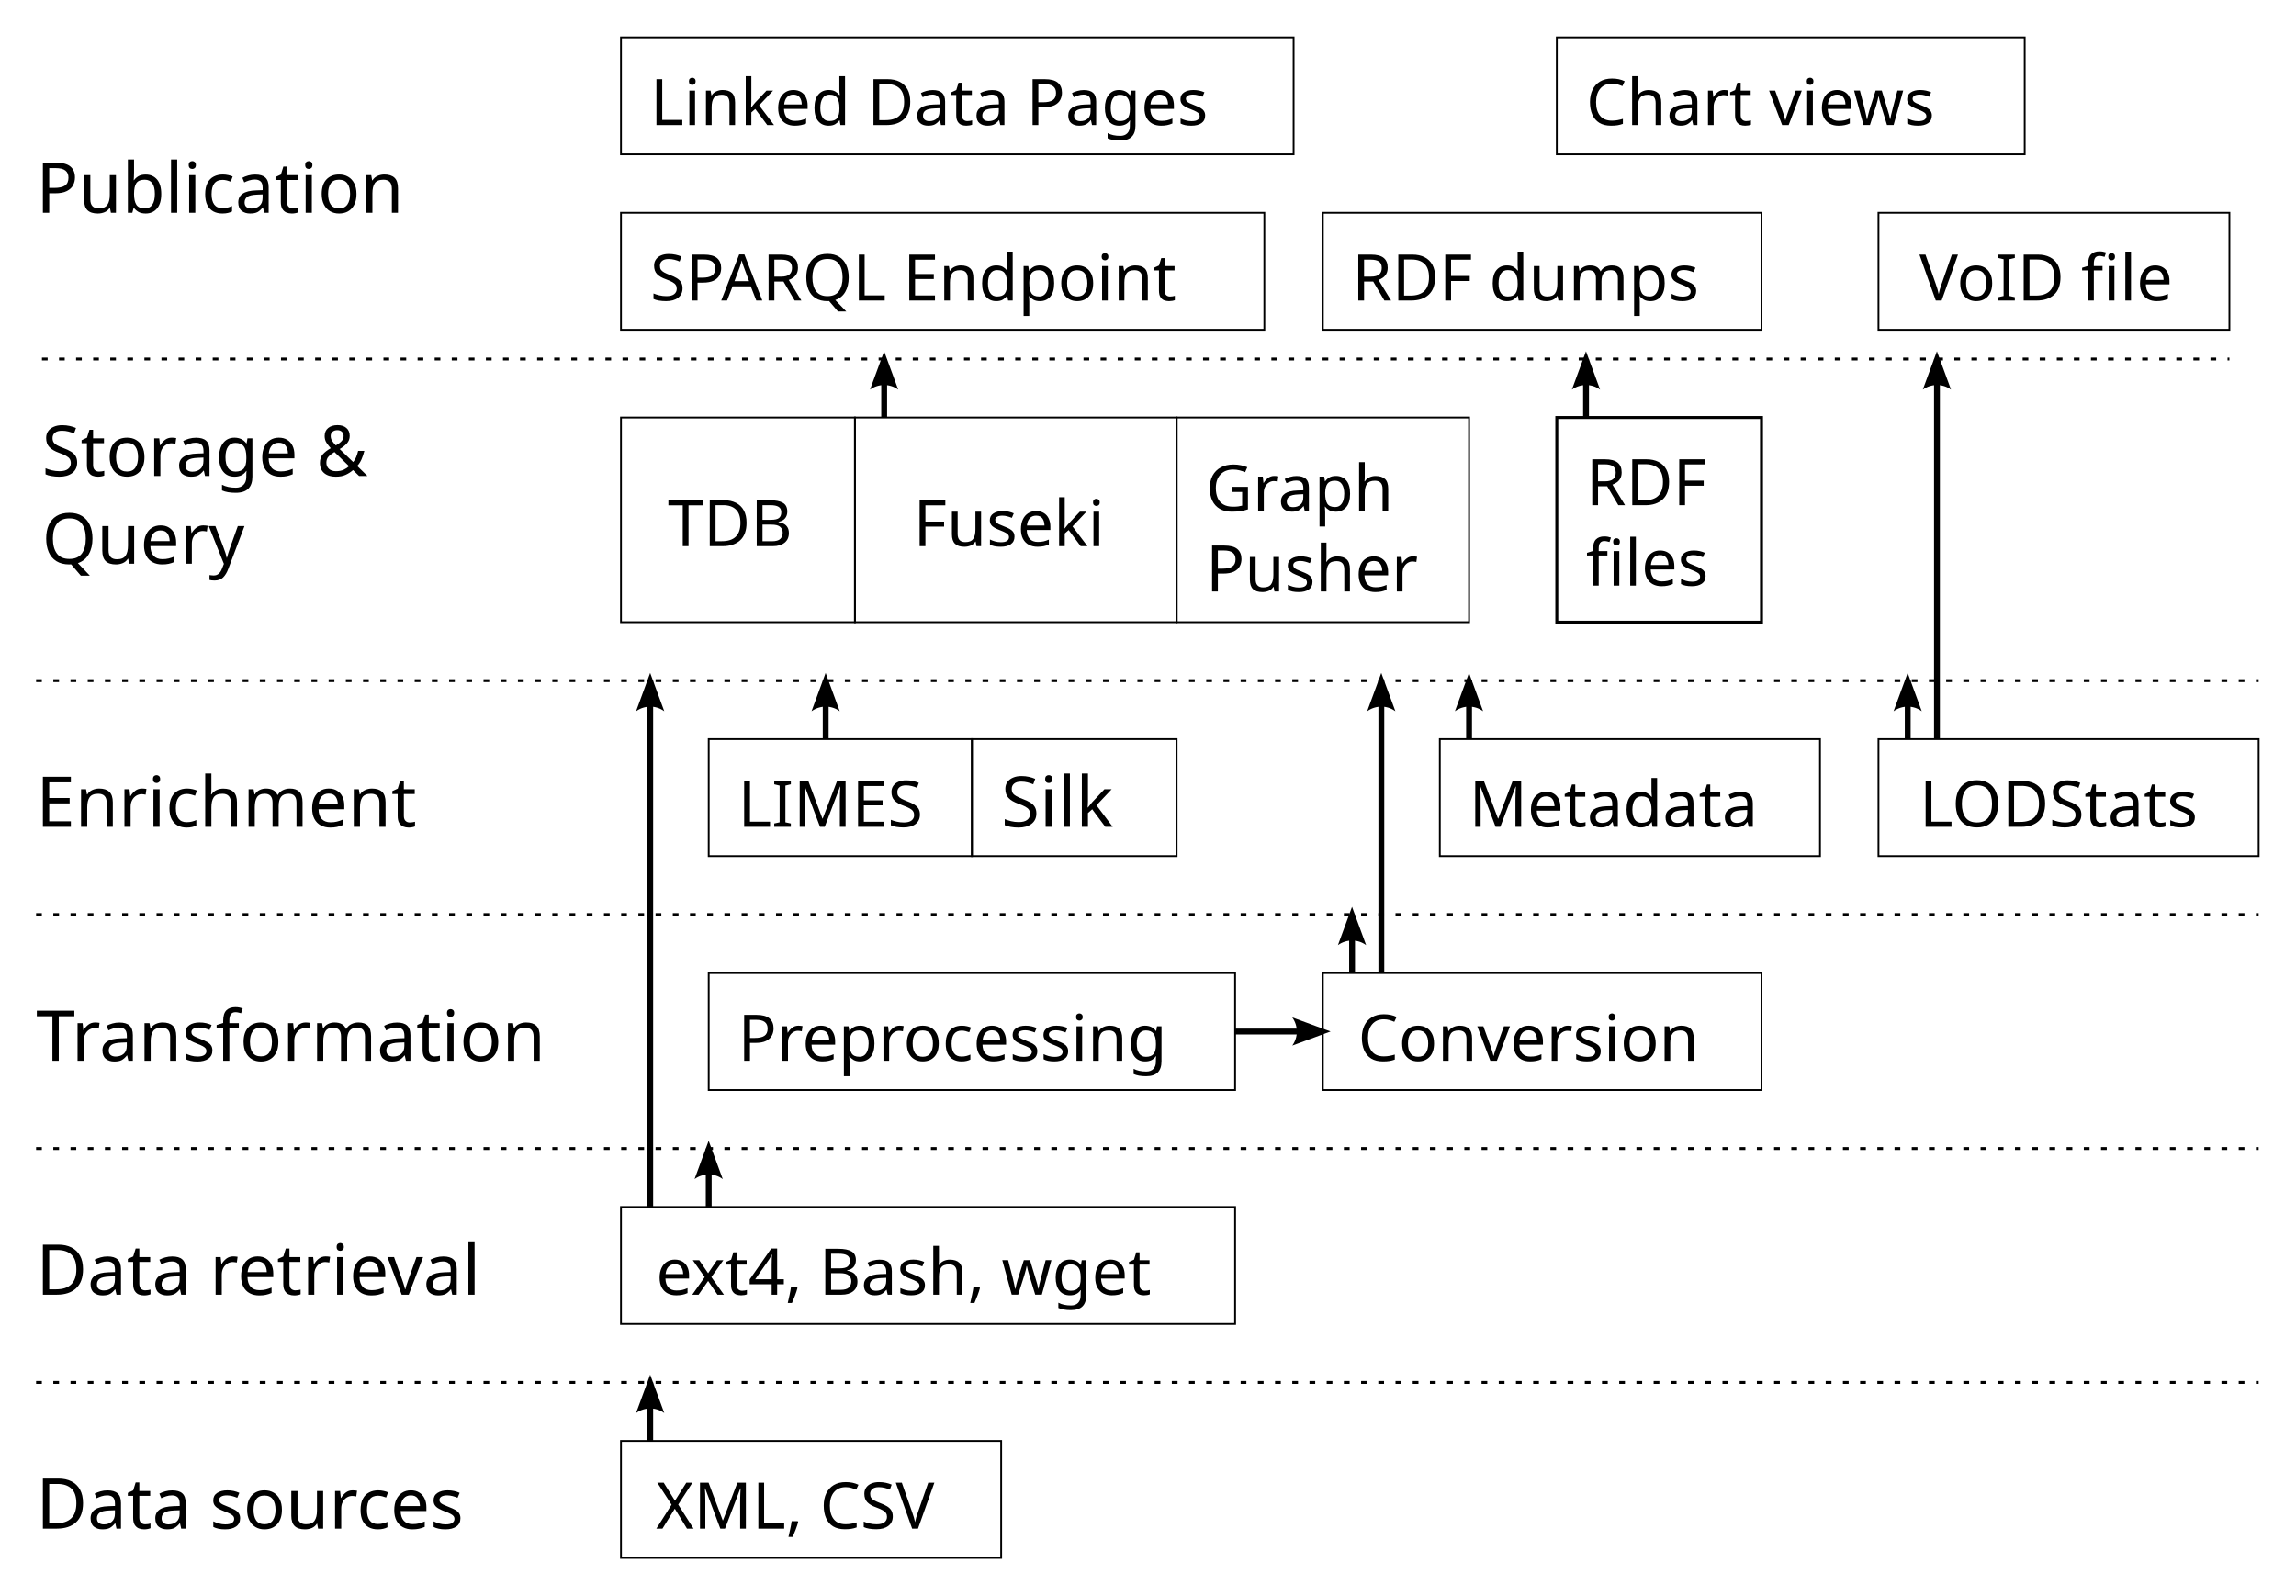
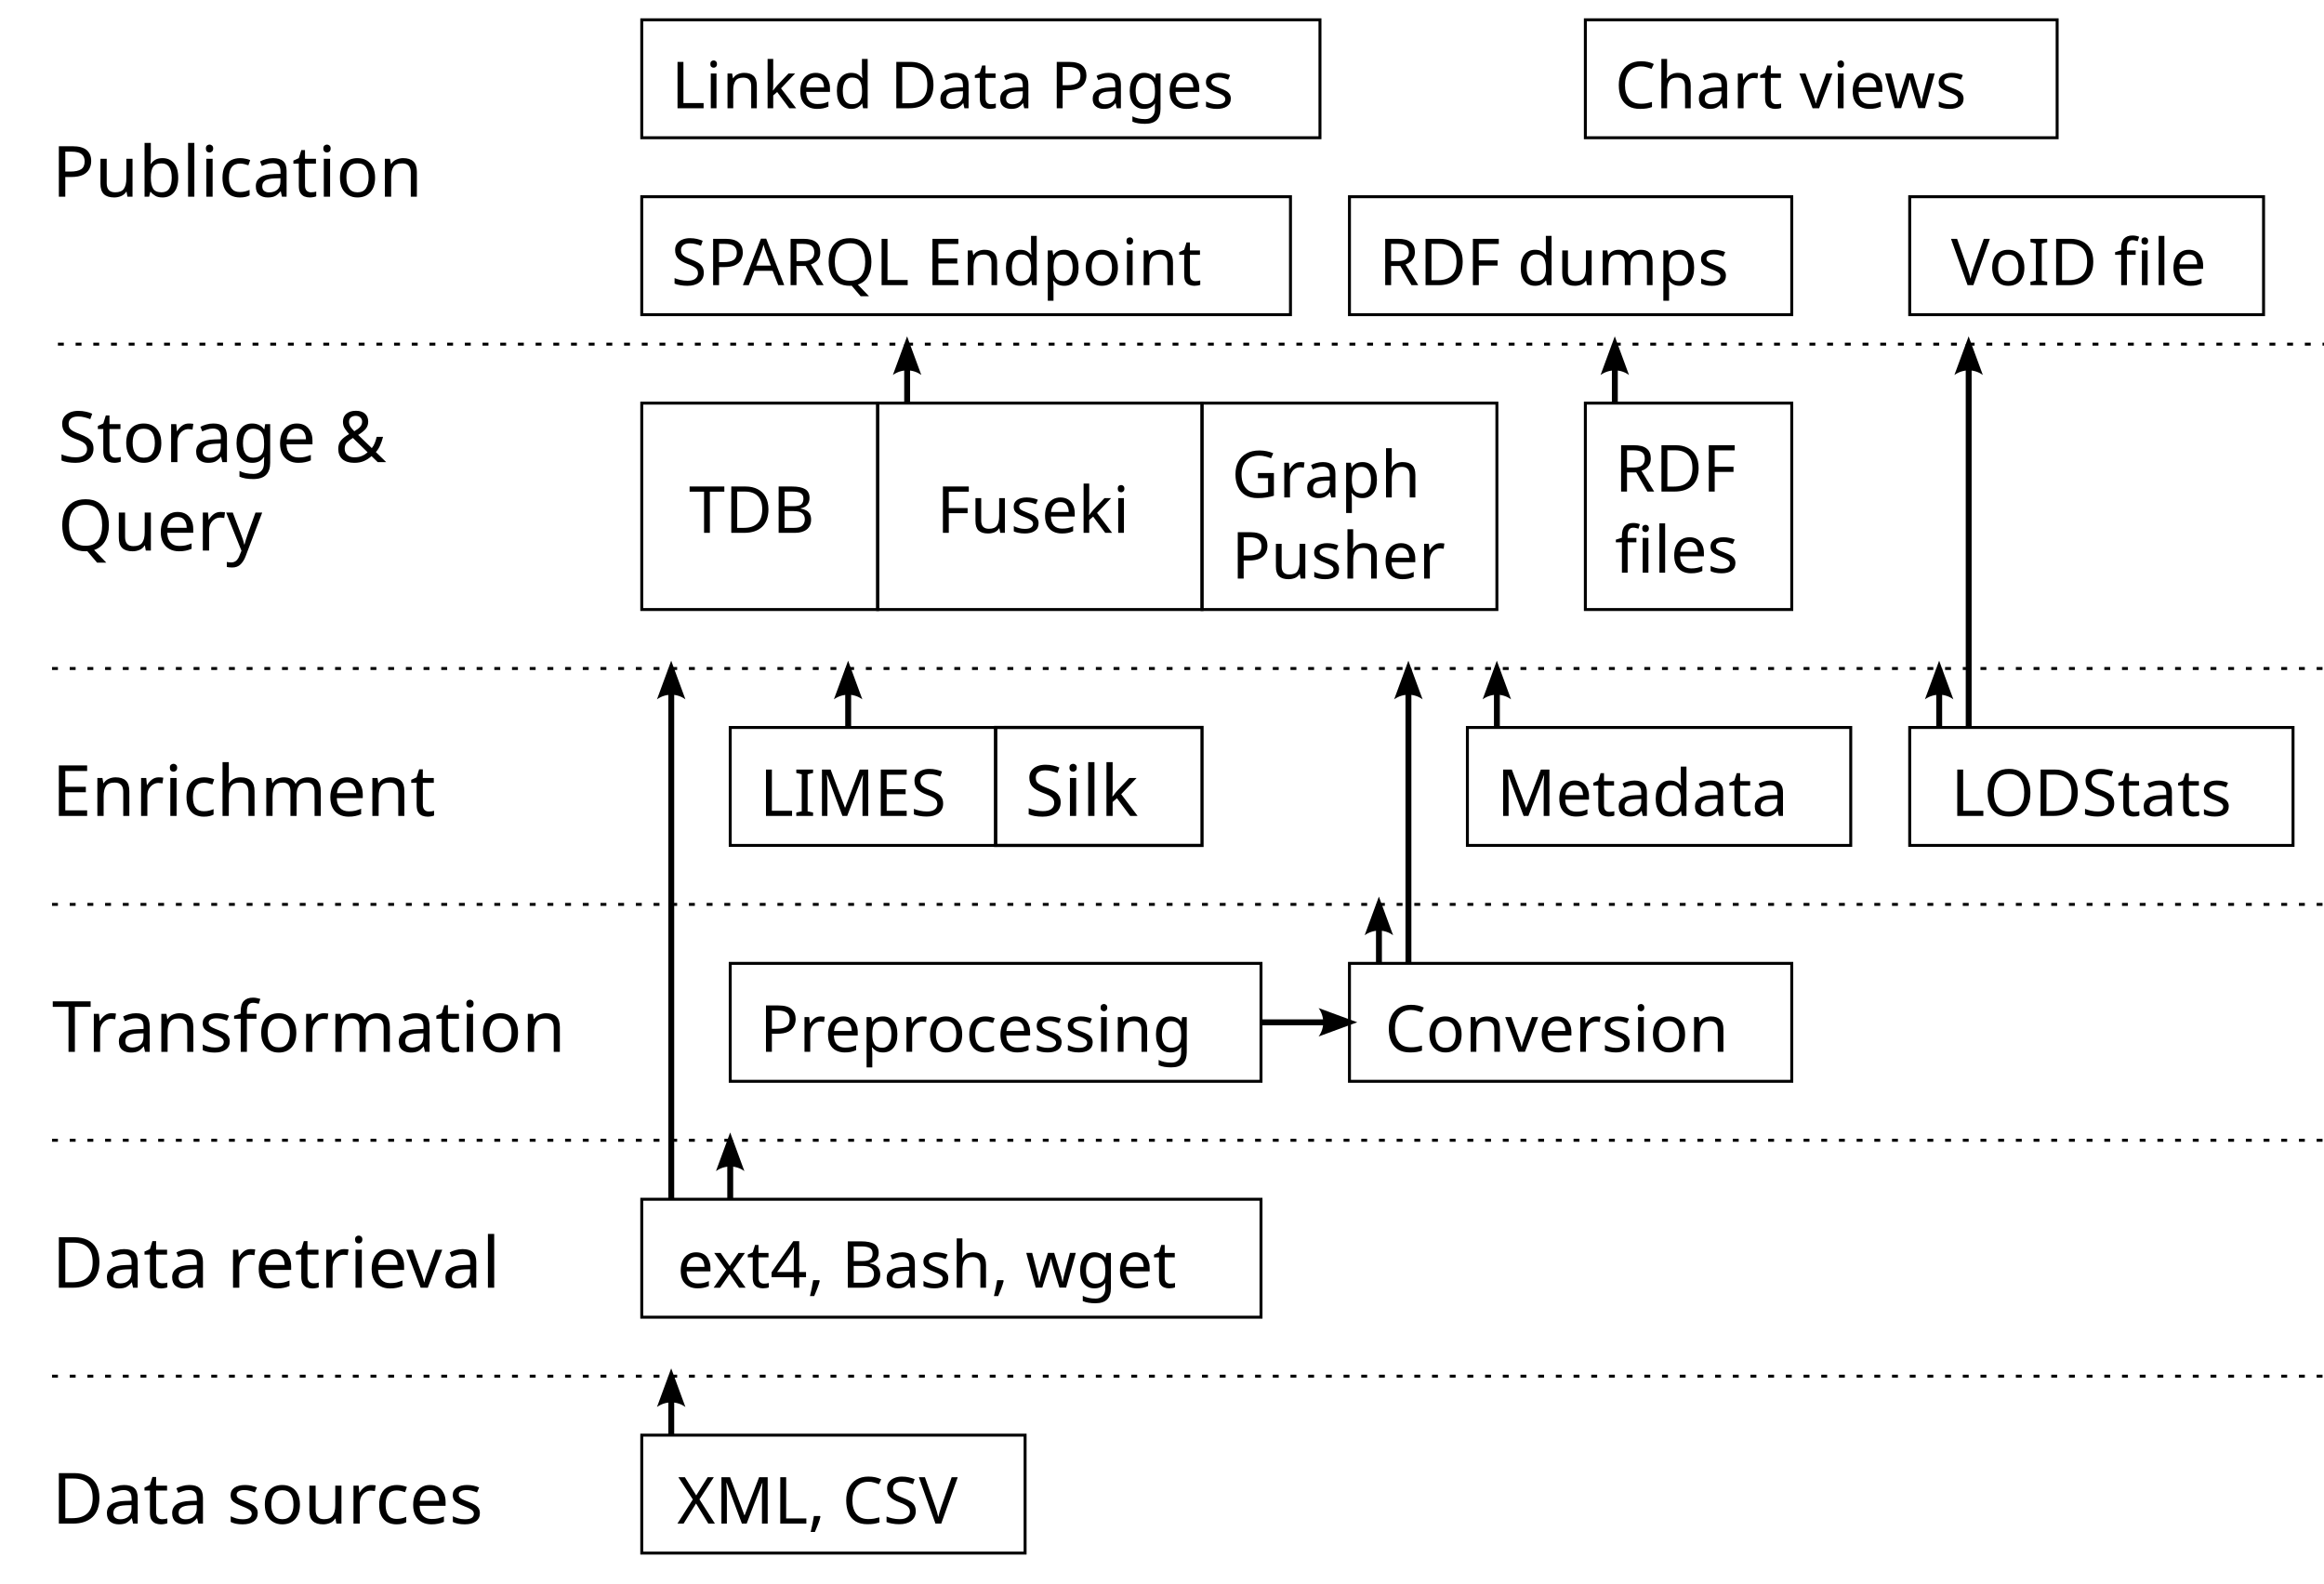
- <svg xmlns="http://www.w3.org/2000/svg" width="639.655" height="444.469" id="svg3055" version="1.1">
+ <svg xmlns="http://www.w3.org/2000/svg" width="394.072" height="268.527" id="svg3055" version="1.1">
  <defs id="defs3057">
    <marker orient="auto" refY="0" refX="0" id="Arrow2Mend" style="overflow:visible">
      <path id="path4239" style="fill-rule:evenodd;stroke-width:0.625;stroke-linejoin:round" d="M 8.719,4.034 -2.207,0.016 8.719,-4.002 c -1.745,2.372 -1.735,5.617 -6e-7,8.035 z" transform="scale(-0.6,-0.6)" />
    </marker>
  </defs>
-   <g id="layer1" transform="translate(119.6552,79.875)">
-     <text xml:space="preserve" style="font-size:65.178px;font-style:normal;font-weight:normal;line-height:125%;letter-spacing:0px;word-spacing:0px;fill:#000000;fill-opacity:1;stroke:none;font-family:Sans" x="-109.598" y="346.044" id="text3841">
-       <tspan id="tspan3843" x="-109.598" y="346.044" style="font-size:19.553px">Data sources</tspan>
+   <g id="layer1" transform="translate(-1.177734,-9.004761)">
+     <text xml:space="preserve" style="font-size:40px;font-style:normal;font-weight:normal;line-height:125%;letter-spacing:0px;word-spacing:0px;fill:#000000;fill-opacity:1;stroke:none;font-family:Sans" x="10" y="267.362" id="text3841">
+       <tspan id="tspan3843" x="10" y="267.362" style="font-size:12px">Data sources</tspan>
    </text>
-     <text xml:space="preserve" style="font-size:65.178px;font-style:normal;font-weight:normal;line-height:125%;letter-spacing:0px;word-spacing:0px;fill:#000000;fill-opacity:1;stroke:none;font-family:Sans" x="-109.598" y="280.866" id="text3845">
-       <tspan id="tspan3847" x="-109.598" y="280.866" style="font-size:19.553px">Data retrieval</tspan>
+     <text xml:space="preserve" style="font-size:40px;font-style:normal;font-weight:normal;line-height:125%;letter-spacing:0px;word-spacing:0px;fill:#000000;fill-opacity:1;stroke:none;font-family:Sans" x="10" y="227.362" id="text3845">
+       <tspan id="tspan3847" x="10" y="227.362" style="font-size:12px">Data retrieval</tspan>
    </text>
-     <text xml:space="preserve" style="font-size:19.553px;font-style:normal;font-weight:normal;line-height:125%;letter-spacing:0px;word-spacing:0px;fill:#000000;fill-opacity:1;stroke:none;font-family:Sans" x="63.124" y="280.866" id="text3849">
-       <tspan id="tspan3851" x="63.124" y="280.866" style="font-size:17.924px">ext4, Bash, wget</tspan>
+     <text xml:space="preserve" style="font-size:12px;font-style:normal;font-weight:normal;line-height:125%;letter-spacing:0px;word-spacing:0px;fill:#000000;fill-opacity:1;stroke:none;font-family:Sans" x="116" y="227.362" id="text3849">
+       <tspan id="tspan3851" x="116" y="227.362" style="font-size:11px">ext4, Bash, wget</tspan>
    </text>
-     <text xml:space="preserve" style="font-size:19.553px;font-style:normal;font-weight:normal;line-height:125%;letter-spacing:0px;word-spacing:0px;fill:#000000;fill-opacity:1;stroke:none;font-family:Sans" x="-109.598" y="215.688" id="text3855">
-       <tspan id="tspan3857" x="-109.598" y="215.688">Transformation</tspan>
+     <text xml:space="preserve" style="font-size:12px;font-style:normal;font-weight:normal;line-height:125%;letter-spacing:0px;word-spacing:0px;fill:#000000;fill-opacity:1;stroke:none;font-family:Sans" x="10" y="187.362" id="text3855">
+       <tspan id="tspan3857" x="10" y="187.362">Transformation</tspan>
    </text>
-     <text xml:space="preserve" style="font-size:19.553px;font-style:normal;font-weight:normal;line-height:125%;letter-spacing:0px;word-spacing:0px;fill:#000000;fill-opacity:1;stroke:none;font-family:Sans" x="85.937" y="215.688" id="text3859">
-       <tspan id="tspan3861" x="85.937" y="215.688" style="font-size:17.924px">Preprocessing</tspan>
+     <text xml:space="preserve" style="font-size:12px;font-style:normal;font-weight:normal;line-height:125%;letter-spacing:0px;word-spacing:0px;fill:#000000;fill-opacity:1;stroke:none;font-family:Sans" x="130" y="187.362" id="text3859">
+       <tspan id="tspan3861" x="130" y="187.362" style="font-size:11px">Preprocessing</tspan>
    </text>
-     <text xml:space="preserve" style="font-size:17.924px;font-style:normal;font-weight:normal;line-height:125%;letter-spacing:0px;word-spacing:0px;fill:#000000;fill-opacity:1;stroke:none;font-family:Sans" x="258.659" y="215.688" id="text3863">
-       <tspan id="tspan3865" x="258.659" y="215.688">Conversion</tspan>
+     <text xml:space="preserve" style="font-size:11px;font-style:normal;font-weight:normal;line-height:125%;letter-spacing:0px;word-spacing:0px;fill:#000000;fill-opacity:1;stroke:none;font-family:Sans" x="236" y="187.362" id="text3863">
+       <tspan id="tspan3865" x="236" y="187.362">Conversion</tspan>
    </text>
-     <text xml:space="preserve" style="font-size:19.553px;font-style:normal;font-weight:normal;line-height:125%;letter-spacing:0px;word-spacing:0px;fill:#000000;fill-opacity:1;stroke:none;font-family:Sans" x="289.618" y="150.509" id="text3889">
-       <tspan id="tspan3891" x="289.618" y="150.509" style="font-size:17.924px">Metadata</tspan>
+     <text xml:space="preserve" style="font-size:12px;font-style:normal;font-weight:normal;line-height:125%;letter-spacing:0px;word-spacing:0px;fill:#000000;fill-opacity:1;stroke:none;font-family:Sans" x="255" y="147.362" id="text3889">
+       <tspan id="tspan3891" x="255" y="147.362" style="font-size:11px">Metadata</tspan>
    </text>
-     <text xml:space="preserve" style="font-size:19.553px;font-style:normal;font-weight:normal;line-height:125%;letter-spacing:0px;word-spacing:0px;fill:#000000;fill-opacity:1;stroke:none;font-family:Sans" x="415.087" y="3.859" id="text3893">
-       <tspan x="415.087" y="3.859" style="font-size:17.924px" id="tspan3094">VoID file</tspan>
+     <text xml:space="preserve" style="font-size:12px;font-style:normal;font-weight:normal;line-height:125%;letter-spacing:0px;word-spacing:0px;fill:#000000;fill-opacity:1;stroke:none;font-family:Sans" x="332" y="57.362" id="text3893">
+       <tspan x="332" y="57.362" style="font-size:11px" id="tspan3094">VoID file</tspan>
    </text>
-     <text xml:space="preserve" style="font-size:19.553px;font-style:normal;font-weight:normal;line-height:125%;letter-spacing:0px;word-spacing:0px;fill:#000000;fill-opacity:1;stroke:none;font-family:Sans" x="415.087" y="150.509" id="text3897">
-       <tspan id="tspan3899" x="415.087" y="150.509" style="font-size:17.924px">LODStats</tspan>
+     <text xml:space="preserve" style="font-size:12px;font-style:normal;font-weight:normal;line-height:125%;letter-spacing:0px;word-spacing:0px;fill:#000000;fill-opacity:1;stroke:none;font-family:Sans" x="332" y="147.362" id="text3897">
+       <tspan id="tspan3899" x="332" y="147.362" style="font-size:11px">LODStats</tspan>
    </text>
-     <text xml:space="preserve" style="font-size:19.553px;font-style:normal;font-weight:normal;line-height:125%;letter-spacing:0px;word-spacing:0px;fill:#000000;fill-opacity:1;stroke:none;font-family:Sans" x="85.937" y="150.509" id="text3903">
-       <tspan x="85.937" y="150.509" id="tspan3909" style="font-size:17.924px">LIMES</tspan>
+     <text xml:space="preserve" style="font-size:12px;font-style:normal;font-weight:normal;line-height:125%;letter-spacing:0px;word-spacing:0px;fill:#000000;fill-opacity:1;stroke:none;font-family:Sans" x="130" y="147.362" id="text3903">
+       <tspan x="130" y="147.362" id="tspan3909" style="font-size:11px">LIMES</tspan>
    </text>
-     <text xml:space="preserve" style="font-size:19.553px;font-style:normal;font-weight:normal;line-height:125%;letter-spacing:0px;word-spacing:0px;fill:#000000;fill-opacity:1;stroke:none;font-family:Sans" x="134.82" y="72.296" id="text3940">
-       <tspan x="134.82" y="72.296" id="tspan3074" style="font-size:17.924px">Fuseki</tspan>
+     <text xml:space="preserve" style="font-size:12px;font-style:normal;font-weight:normal;line-height:125%;letter-spacing:0px;word-spacing:0px;fill:#000000;fill-opacity:1;stroke:none;font-family:Sans" x="160" y="99.362" id="text3940">
+       <tspan x="160" y="99.362" id="tspan3074" style="font-size:11px">Fuseki</tspan>
    </text>
-     <text xml:space="preserve" style="font-size:19.553px;font-style:normal;font-weight:normal;line-height:125%;letter-spacing:0px;word-spacing:0px;fill:#000000;fill-opacity:1;stroke:none;font-family:Sans" x="257.029" y="3.859" id="text3944">
-       <tspan x="257.029" y="3.859" style="font-size:17.924px" id="tspan3090">RDF dumps</tspan>
+     <text xml:space="preserve" style="font-size:12px;font-style:normal;font-weight:normal;line-height:125%;letter-spacing:0px;word-spacing:0px;fill:#000000;fill-opacity:1;stroke:none;font-family:Sans" x="235" y="57.362" id="text3944">
+       <tspan x="235" y="57.362" style="font-size:11px" id="tspan3090">RDF dumps</tspan>
    </text>
-     <text xml:space="preserve" style="font-size:19.553px;font-style:normal;font-weight:normal;line-height:125%;letter-spacing:0px;word-spacing:0px;fill:#000000;fill-opacity:1;stroke:none;font-family:Sans" x="-109.598" y="-20.583" id="text3948">
-       <tspan id="tspan3950" x="-109.598" y="-20.583">Publication</tspan>
+     <text xml:space="preserve" style="font-size:12px;font-style:normal;font-weight:normal;line-height:125%;letter-spacing:0px;word-spacing:0px;fill:#000000;fill-opacity:1;stroke:none;font-family:Sans" x="10" y="42.362" id="text3948">
+       <tspan id="tspan3950" x="10" y="42.362">Publication</tspan>
    </text>
-     <text xml:space="preserve" style="font-size:19.553px;font-style:normal;font-weight:normal;line-height:125%;letter-spacing:0px;word-spacing:0px;fill:#000000;fill-opacity:1;stroke:none;font-family:Sans" x="61.495" y="3.859" id="text3952">
-       <tspan x="61.495" y="3.859" id="tspan3956" style="font-size:17.924px">SPARQL Endpoint</tspan>
+     <text xml:space="preserve" style="font-size:12px;font-style:normal;font-weight:normal;line-height:125%;letter-spacing:0px;word-spacing:0px;fill:#000000;fill-opacity:1;stroke:none;font-family:Sans" x="115" y="57.362" id="text3952">
+       <tspan x="115" y="57.362" id="tspan3956" style="font-size:11px">SPARQL Endpoint</tspan>
    </text>
-     <text xml:space="preserve" style="font-size:19.553px;font-style:normal;font-weight:normal;line-height:125%;letter-spacing:0px;word-spacing:0px;fill:#000000;fill-opacity:1;stroke:none;font-family:Sans" x="61.495" y="-45.025" id="text3958">
-       <tspan id="tspan3960" x="61.495" y="-45.025" style="font-size:17.924px">Linked Data Pages</tspan>
+     <text xml:space="preserve" style="font-size:12px;font-style:normal;font-weight:normal;line-height:125%;letter-spacing:0px;word-spacing:0px;fill:#000000;fill-opacity:1;stroke:none;font-family:Sans" x="115" y="27.362" id="text3958">
+       <tspan id="tspan3960" x="115" y="27.362" style="font-size:11px">Linked Data Pages</tspan>
    </text>
-     <text xml:space="preserve" style="font-size:19.553px;font-style:normal;font-weight:normal;line-height:125%;letter-spacing:0px;word-spacing:0px;fill:#000000;fill-opacity:1;stroke:none;font-family:Sans" x="322.208" y="-45.025" id="text3970">
-       <tspan id="tspan3972" x="322.208" y="-45.025" style="font-size:17.924px">Chart views</tspan>
+     <text xml:space="preserve" style="font-size:12px;font-style:normal;font-weight:normal;line-height:125%;letter-spacing:0px;word-spacing:0px;fill:#000000;fill-opacity:1;stroke:none;font-family:Sans" x="275" y="27.362" id="text3970">
+       <tspan id="tspan3972" x="275" y="27.362" style="font-size:11px">Chart views</tspan>
    </text>
-     <text xml:space="preserve" style="font-size:19.553px;font-style:normal;font-weight:normal;line-height:125%;letter-spacing:0px;word-spacing:0px;fill:#000000;fill-opacity:1;stroke:none;font-family:Sans" x="66.383" y="72.296" id="text3974">
-       <tspan x="66.383" y="72.296" id="tspan3072" style="font-size:17.924px">TDB</tspan>
+     <text xml:space="preserve" style="font-size:12px;font-style:normal;font-weight:normal;line-height:125%;letter-spacing:0px;word-spacing:0px;fill:#000000;fill-opacity:1;stroke:none;font-family:Sans" x="118" y="99.362" id="text3974">
+       <tspan x="118" y="99.362" id="tspan3072" style="font-size:11px">TDB</tspan>
    </text>
-     <text xml:space="preserve" style="font-size:19.553px;font-style:normal;font-weight:normal;line-height:125%;letter-spacing:0px;word-spacing:0px;fill:#000000;fill-opacity:1;stroke:none;font-family:Sans" x="-107.968" y="52.742" id="text3062">
-       <tspan id="tspan3064" x="-107.968" y="52.742">Storage &amp;</tspan>
-       <tspan x="-107.968" y="77.184" id="tspan3084">Query</tspan>
+     <text xml:space="preserve" style="font-size:12px;font-style:normal;font-weight:normal;line-height:125%;letter-spacing:0px;word-spacing:0px;fill:#000000;fill-opacity:1;stroke:none;font-family:Sans" x="11" y="87.362" id="text3062">
+       <tspan id="tspan3064" x="11" y="87.362">Storage &amp;</tspan>
+       <tspan x="11" y="102.362" id="tspan3084">Query</tspan>
    </text>
-     <text xml:space="preserve" style="font-size:19.553px;font-style:normal;font-weight:normal;line-height:125%;letter-spacing:0px;word-spacing:0px;fill:#000000;fill-opacity:1;stroke:none;font-family:Sans" x="-109.598" y="150.509" id="text3066">
-       <tspan id="tspan3068" x="-109.598" y="150.509">Enrichment</tspan>
+     <text xml:space="preserve" style="font-size:12px;font-style:normal;font-weight:normal;line-height:125%;letter-spacing:0px;word-spacing:0px;fill:#000000;fill-opacity:1;stroke:none;font-family:Sans" x="10" y="147.362" id="text3066">
+       <tspan id="tspan3068" x="10" y="147.362">Enrichment</tspan>
    </text>
-     <text xml:space="preserve" style="font-size:19.553px;font-style:normal;font-weight:normal;line-height:125%;letter-spacing:0px;word-spacing:0px;fill:#000000;fill-opacity:1;stroke:none;font-family:Sans" x="322.208" y="60.889" id="text3076">
-       <tspan id="tspan3078" x="322.208" y="60.889" style="font-size:17.924px">RDF</tspan>
-       <tspan x="322.208" y="83.294" id="tspan3080" style="font-size:17.924px">files</tspan>
+     <text xml:space="preserve" style="font-size:12px;font-style:normal;font-weight:normal;line-height:125%;letter-spacing:0px;word-spacing:0px;fill:#000000;fill-opacity:1;stroke:none;font-family:Sans" x="275" y="92.362" id="text3076">
+       <tspan id="tspan3078" x="275" y="92.362" style="font-size:11px">RDF</tspan>
+       <tspan x="275" y="106.112" id="tspan3080" style="font-size:11px">files</tspan>
    </text>
-     <rect style="fill:none;stroke:#000000;stroke-width:0.5;stroke-miterlimit:4;stroke-opacity:1;stroke-dasharray:none" id="rect3086" width="187.387" height="32.589" x="53.348" y="-69.467" />
-     <rect style="fill:none;stroke:#000000;stroke-width:0.5;stroke-miterlimit:4;stroke-opacity:1;stroke-dasharray:none" id="rect3088" width="122.209" height="32.589" x="248.882" y="-20.583" />
-     <rect style="fill:none;stroke:#000000;stroke-width:0.5;stroke-miterlimit:4;stroke-opacity:1;stroke-dasharray:none" id="rect3092" width="97.767" height="32.589" x="403.68" y="-20.583" />
-     <rect style="fill:none;stroke:#000000;stroke-width:0.5;stroke-miterlimit:4;stroke-opacity:1;stroke-dasharray:none" id="rect3096" width="122.209" height="32.589" x="248.882" y="191.246" />
-     <rect style="fill:none;stroke:#000000;stroke-width:0.5;stroke-miterlimit:4;stroke-opacity:1;stroke-dasharray:none" id="rect3098" width="146.651" height="32.589" x="77.789" y="191.246" />
-     <rect style="fill:none;stroke:#000000;stroke-width:0.5;stroke-miterlimit:4;stroke-opacity:1;stroke-dasharray:none" id="rect3102" width="73.325" height="32.589" x="77.789" y="126.068" />
-     <rect style="fill:none;stroke:#000000;stroke-width:0.5;stroke-miterlimit:4;stroke-opacity:1;stroke-dasharray:none" id="rect3104" width="105.915" height="32.589" x="281.471" y="126.068" />
-     <rect style="fill:none;stroke:#000000;stroke-width:0.5;stroke-miterlimit:4;stroke-opacity:1;stroke-dasharray:none" id="rect3106" width="105.915" height="32.589" x="403.68" y="126.068" />
-     <text xml:space="preserve" style="font-size:19.553px;font-style:normal;font-weight:normal;line-height:125%;letter-spacing:0px;word-spacing:0px;fill:#000000;fill-opacity:1;stroke:none;font-family:Sans" x="63.124" y="346.044" id="text3108">
-       <tspan id="tspan3110" x="63.124" y="346.044" style="font-size:17.924px">XML, CSV</tspan>
+     <rect style="fill:none;stroke:#000000;stroke-width:0.5;stroke-miterlimit:4;stroke-opacity:1;stroke-dasharray:none" id="rect3086" width="115" height="20" x="110" y="12.362" />
+     <rect style="fill:none;stroke:#000000;stroke-width:0.5;stroke-miterlimit:4;stroke-opacity:1;stroke-dasharray:none" id="rect3088" width="75" height="20" x="230" y="42.362" />
+     <rect style="fill:none;stroke:#000000;stroke-width:0.5;stroke-miterlimit:4;stroke-opacity:1;stroke-dasharray:none" id="rect3092" width="60" height="20" x="325" y="42.362" />
+     <rect style="fill:none;stroke:#000000;stroke-width:0.5;stroke-miterlimit:4;stroke-opacity:1;stroke-dasharray:none" id="rect3096" width="75" height="20" x="230" y="172.362" />
+     <rect style="fill:none;stroke:#000000;stroke-width:0.5;stroke-miterlimit:4;stroke-opacity:1;stroke-dasharray:none" id="rect3098" width="90" height="20" x="125" y="172.362" />
+     <rect style="fill:none;stroke:#000000;stroke-width:0.5;stroke-miterlimit:4;stroke-opacity:1;stroke-dasharray:none" id="rect3102" width="45" height="20" x="125" y="132.362" />
+     <rect style="fill:none;stroke:#000000;stroke-width:0.5;stroke-miterlimit:4;stroke-opacity:1;stroke-dasharray:none" id="rect3104" width="65" height="20" x="250" y="132.362" />
+     <rect style="fill:none;stroke:#000000;stroke-width:0.5;stroke-miterlimit:4;stroke-opacity:1;stroke-dasharray:none" id="rect3106" width="65" height="20" x="325" y="132.362" />
+     <text xml:space="preserve" style="font-size:12px;font-style:normal;font-weight:normal;line-height:125%;letter-spacing:0px;word-spacing:0px;fill:#000000;fill-opacity:1;stroke:none;font-family:Sans" x="116" y="267.362" id="text3108">
+       <tspan id="tspan3110" x="116" y="267.362" style="font-size:11px">XML, CSV</tspan>
    </text>
-     <rect style="fill:none;stroke:#000000;stroke-width:0.5;stroke-miterlimit:4;stroke-opacity:1;stroke-dasharray:none" id="rect3894" width="65.178" height="57.031" x="53.348" y="36.448" />
-     <rect style="fill:none;stroke:#000000;stroke-width:0.5;stroke-miterlimit:4;stroke-opacity:1;stroke-dasharray:none" id="rect3896" width="171.093" height="32.589" x="53.348" y="256.424" />
-     <rect style="fill:none;stroke:#000000;stroke-width:0.5;stroke-miterlimit:4;stroke-opacity:1;stroke-dasharray:none" id="rect3900" width="105.915" height="32.589" x="53.348" y="321.602" />
-     <rect style="fill:none;stroke:#000000;stroke-width:0.5;stroke-miterlimit:4;stroke-opacity:1;stroke-dasharray:none" id="rect3906" width="89.62" height="57.031" x="118.526" y="36.448" />
-     <rect style="fill:none;stroke:#000000;stroke-width:0.815;stroke-miterlimit:4;stroke-opacity:1;stroke-dasharray:none" id="rect3908" width="57.031" height="57.031" x="314.06" y="36.448" />
-     <path style="fill:none;stroke:#000000;stroke-width:0.793;stroke-linecap:butt;stroke-linejoin:miter;stroke-miterlimit:4;stroke-opacity:1;stroke-dasharray:1.586, 3.171;stroke-dashoffset:0" d="m -107.968,20.153 609.416,0" id="path3910" />
-     <path style="fill:none;stroke:#000000;stroke-width:0.799;stroke-linecap:butt;stroke-linejoin:miter;stroke-miterlimit:4;stroke-opacity:1;stroke-dasharray:1.598, 3.196;stroke-dashoffset:0" d="m -109.598,109.773 619.193,0" id="path3910-0" />
-     <path style="fill:none;stroke:#000000;stroke-width:0.799;stroke-linecap:butt;stroke-linejoin:miter;stroke-miterlimit:4;stroke-opacity:1;stroke-dasharray:1.598, 3.196;stroke-dashoffset:0" d="m -109.598,174.951 619.193,0" id="path3910-9" />
-     <path style="fill:none;stroke:#000000;stroke-width:0.799;stroke-linecap:butt;stroke-linejoin:miter;stroke-miterlimit:4;stroke-opacity:1;stroke-dasharray:1.598, 3.196;stroke-dashoffset:0" d="m -109.598,240.129 619.193,0" id="path3910-20" />
-     <path style="fill:none;stroke:#000000;stroke-width:0.799;stroke-linecap:butt;stroke-linejoin:miter;stroke-miterlimit:4;stroke-opacity:1;stroke-dasharray:1.598, 3.196;stroke-dashoffset:0" d="m -109.598,305.308 619.193,0" id="path3910-8" />
-     <rect style="fill:none;stroke:#000000;stroke-width:0.5;stroke-miterlimit:4;stroke-opacity:1;stroke-dasharray:none;stroke-dashoffset:0" id="rect4016" width="179.24" height="32.589" x="53.348" y="-20.583" />
-     <rect style="fill:none;stroke:#000000;stroke-width:0.5;stroke-miterlimit:4;stroke-opacity:1;stroke-dasharray:none;stroke-dashoffset:0" id="rect4024" width="130.356" height="32.589" x="314.06" y="-69.467" />
-     <path style="fill:none;stroke:#000000;stroke-width:1.629;stroke-linecap:butt;stroke-linejoin:miter;stroke-miterlimit:4;stroke-opacity:1;stroke-dasharray:none;marker-end:url(#Arrow2Mend)" d="m 61.495,256.424 0,-146.651" id="path4836" />
-     <path style="fill:none;stroke:#000000;stroke-width:1.629px;stroke-linecap:butt;stroke-linejoin:miter;stroke-opacity:1;marker-start:none;marker-end:url(#Arrow2Mend)" d="m 224.44,207.54 24.442,0" id="path5570" />
-     <path style="fill:none;stroke:#000000;stroke-width:1.629px;stroke-linecap:butt;stroke-linejoin:miter;stroke-opacity:1;marker-end:url(#Arrow2Mend)" d="m 110.378,126.068 0,-16.295" id="path5936" />
-     <path style="fill:none;stroke:#000000;stroke-width:1.629px;stroke-linecap:butt;stroke-linejoin:miter;stroke-opacity:1;marker-end:url(#Arrow2Mend)" d="m 289.619,126.068 0,-16.295" id="path6120" />
-     <path style="fill:none;stroke:#000000;stroke-width:1.629;stroke-linecap:butt;stroke-linejoin:miter;stroke-miterlimit:4;stroke-opacity:1;stroke-dasharray:none;marker-end:url(#Arrow2Mend)" d="m 419.975,126.068 0,-105.915" id="path6304" />
-     <path style="fill:none;stroke:#000000;stroke-width:1.629;stroke-linecap:butt;stroke-linejoin:miter;stroke-miterlimit:4;stroke-opacity:1;stroke-dasharray:none;marker-end:url(#Arrow2Mend)" d="m 265.177,191.246 0,-81.473" id="path6488" />
-     <path style="fill:none;stroke:#000000;stroke-width:1.629px;stroke-linecap:butt;stroke-linejoin:miter;stroke-opacity:1;marker-end:url(#Arrow2Mend)" d="m 257.029,191.246 0,-16.295" id="path6672" />
-     <path style="fill:none;stroke:#000000;stroke-width:1.629px;stroke-linecap:butt;stroke-linejoin:miter;stroke-opacity:1;marker-end:url(#Arrow2Mend)" d="m 61.495,321.602 0,-16.295" id="path7224" />
-     <path style="fill:none;stroke:#000000;stroke-width:1.629px;stroke-linecap:butt;stroke-linejoin:miter;stroke-opacity:1;marker-end:url(#Arrow2Mend)" d="m 126.673,36.448 0,-16.295" id="path7776" />
-     <path style="fill:none;stroke:#000000;stroke-width:1.629px;stroke-linecap:butt;stroke-linejoin:miter;stroke-opacity:1;marker-end:url(#Arrow2Mend)" d="m 411.828,126.068 0,-16.295" id="path6120-4" />
-     <path style="fill:none;stroke:#000000;stroke-width:1.629px;stroke-linecap:butt;stroke-linejoin:miter;stroke-opacity:1;marker-end:url(#Arrow2Mend)" d="m 322.208,36.448 0,-16.295" id="path6120-2" />
-     <path style="fill:none;stroke:#000000;stroke-width:1.629px;stroke-linecap:butt;stroke-linejoin:miter;stroke-opacity:1;marker-end:url(#Arrow2Mend)" d="m 77.789,256.424 0,-16.295" id="path6120-7" />
-     <text xml:space="preserve" style="font-size:19.553px;font-style:normal;font-weight:normal;line-height:125%;letter-spacing:0px;word-spacing:0px;fill:#000000;fill-opacity:1;stroke:none;font-family:Sans" x="216.293" y="62.519" id="text3994">
-       <tspan x="216.293" y="62.519" id="tspan3998" style="font-size:17.924px">Graph</tspan>
-       <tspan x="216.293" y="84.924" style="font-size:17.924px" id="tspan3101">Pusher</tspan>
+     <rect style="fill:none;stroke:#000000;stroke-width:0.5;stroke-miterlimit:4;stroke-opacity:1;stroke-dasharray:none" id="rect3894" width="40" height="35" x="110" y="77.362" />
+     <rect style="fill:none;stroke:#000000;stroke-width:0.5;stroke-miterlimit:4;stroke-opacity:1;stroke-dasharray:none" id="rect3896" width="105" height="20" x="110" y="212.362" />
+     <rect style="fill:none;stroke:#000000;stroke-width:0.5;stroke-miterlimit:4;stroke-opacity:1;stroke-dasharray:none" id="rect3900" width="65" height="20" x="110" y="252.362" />
+     <rect style="fill:none;stroke:#000000;stroke-width:0.5;stroke-miterlimit:4;stroke-opacity:1;stroke-dasharray:none" id="rect3906" width="55" height="35" x="150" y="77.362" />
+     <rect style="fill:none;stroke:#000000;stroke-width:0.5;stroke-miterlimit:4;stroke-opacity:1;stroke-dasharray:none" id="rect3908" width="35" height="35" x="270" y="77.362" />
+     <path style="fill:none;stroke:#000000;stroke-width:0.5;stroke-linecap:butt;stroke-linejoin:miter;stroke-miterlimit:4;stroke-opacity:1;stroke-dasharray:1, 2;stroke-dashoffset:0" d="m 11,67.362 395,0" id="path3910" />
+     <path style="fill:none;stroke:#000000;stroke-width:0.5;stroke-linecap:butt;stroke-linejoin:miter;stroke-miterlimit:4;stroke-opacity:1;stroke-dasharray:1, 2;stroke-dashoffset:0" d="m 10,122.362 395,0" id="path3910-0" />
+     <path style="fill:none;stroke:#000000;stroke-width:0.5;stroke-linecap:butt;stroke-linejoin:miter;stroke-miterlimit:4;stroke-opacity:1;stroke-dasharray:1, 2;stroke-dashoffset:0" d="m 10,162.362 395,0" id="path3910-9" />
+     <path style="fill:none;stroke:#000000;stroke-width:0.5;stroke-linecap:butt;stroke-linejoin:miter;stroke-miterlimit:4;stroke-opacity:1;stroke-dasharray:1, 2;stroke-dashoffset:0" d="m 10,202.362 395,0" id="path3910-20" />
+     <path style="fill:none;stroke:#000000;stroke-width:0.5;stroke-linecap:butt;stroke-linejoin:miter;stroke-miterlimit:4;stroke-opacity:1;stroke-dasharray:1, 2;stroke-dashoffset:0" d="m 10,242.362 395,0" id="path3910-8" />
+     <rect style="fill:none;stroke:#000000;stroke-width:0.5;stroke-miterlimit:4;stroke-opacity:1;stroke-dasharray:none;stroke-dashoffset:0" id="rect4016" width="110" height="20" x="110" y="42.362" />
+     <rect style="fill:none;stroke:#000000;stroke-width:0.5;stroke-miterlimit:4;stroke-opacity:1;stroke-dasharray:none;stroke-dashoffset:0" id="rect4024" width="80" height="20" x="270" y="12.362" />
+     <path style="fill:none;stroke:#000000;stroke-width:1;stroke-linecap:butt;stroke-linejoin:miter;stroke-miterlimit:4;stroke-opacity:1;stroke-dasharray:none;marker-end:url(#Arrow2Mend)" d="m 115,212.362 0,-90" id="path4836" />
+     <path style="fill:none;stroke:#000000;stroke-width:1px;stroke-linecap:butt;stroke-linejoin:miter;stroke-opacity:1;marker-start:none;marker-end:url(#Arrow2Mend)" d="m 215,182.362 15,0" id="path5570" />
+     <path style="fill:none;stroke:#000000;stroke-width:1px;stroke-linecap:butt;stroke-linejoin:miter;stroke-opacity:1;marker-end:url(#Arrow2Mend)" d="m 145,132.362 0,-10" id="path5936" />
+     <path style="fill:none;stroke:#000000;stroke-width:1px;stroke-linecap:butt;stroke-linejoin:miter;stroke-opacity:1;marker-end:url(#Arrow2Mend)" d="m 255,132.362 0,-10" id="path6120" />
+     <path style="fill:none;stroke:#000000;stroke-width:1;stroke-linecap:butt;stroke-linejoin:miter;stroke-miterlimit:4;stroke-opacity:1;stroke-dasharray:none;marker-end:url(#Arrow2Mend)" d="m 335,132.362 0,-65" id="path6304" />
+     <path style="fill:none;stroke:#000000;stroke-width:1;stroke-linecap:butt;stroke-linejoin:miter;stroke-miterlimit:4;stroke-opacity:1;stroke-dasharray:none;marker-end:url(#Arrow2Mend)" d="m 240,172.362 0,-50" id="path6488" />
+     <path style="fill:none;stroke:#000000;stroke-width:1px;stroke-linecap:butt;stroke-linejoin:miter;stroke-opacity:1;marker-end:url(#Arrow2Mend)" d="m 235,172.362 0,-10" id="path6672" />
+     <path style="fill:none;stroke:#000000;stroke-width:1px;stroke-linecap:butt;stroke-linejoin:miter;stroke-opacity:1;marker-end:url(#Arrow2Mend)" d="m 115,252.362 0,-10" id="path7224" />
+     <path style="fill:none;stroke:#000000;stroke-width:1px;stroke-linecap:butt;stroke-linejoin:miter;stroke-opacity:1;marker-end:url(#Arrow2Mend)" d="m 155,77.362 0,-10" id="path7776" />
+     <path style="fill:none;stroke:#000000;stroke-width:1px;stroke-linecap:butt;stroke-linejoin:miter;stroke-opacity:1;marker-end:url(#Arrow2Mend)" d="m 330,132.362 0,-10" id="path6120-4" />
+     <path style="fill:none;stroke:#000000;stroke-width:1px;stroke-linecap:butt;stroke-linejoin:miter;stroke-opacity:1;marker-end:url(#Arrow2Mend)" d="m 275,77.362 0,-10" id="path6120-2" />
+     <path style="fill:none;stroke:#000000;stroke-width:1px;stroke-linecap:butt;stroke-linejoin:miter;stroke-opacity:1;marker-end:url(#Arrow2Mend)" d="m 125,212.362 0,-10" id="path6120-7" />
+     <text xml:space="preserve" style="font-size:12px;font-style:normal;font-weight:normal;line-height:125%;letter-spacing:0px;word-spacing:0px;fill:#000000;fill-opacity:1;stroke:none;font-family:Sans" x="210" y="93.362" id="text3994">
+       <tspan x="210" y="93.362" id="tspan3998" style="font-size:11px">Graph</tspan>
+       <tspan x="210" y="107.112" style="font-size:11px" id="tspan3101">Pusher</tspan>
    </text>
-     <rect style="fill:none;stroke:#000000;stroke-width:0.5;stroke-miterlimit:4;stroke-opacity:1;stroke-dasharray:none;stroke-dashoffset:0" id="rect4004" width="81.473" height="57.031" x="208.146" y="36.448" />
-     <rect style="fill:none;stroke:#000000;stroke-width:0.5;stroke-miterlimit:4;stroke-opacity:1;stroke-dasharray:none" id="rect3102-1" width="57.031" height="32.589" x="151.115" y="126.068" />
-     <text xml:space="preserve" style="font-size:19.553px;font-style:normal;font-weight:normal;line-height:125%;letter-spacing:0px;word-spacing:0px;fill:#000000;fill-opacity:1;stroke:none;font-family:Sans" x="159.262" y="150.509" id="text3121">
-       <tspan id="tspan3123" x="159.262" y="150.509">Silk</tspan>
+     <rect style="fill:none;stroke:#000000;stroke-width:0.5;stroke-miterlimit:4;stroke-opacity:1;stroke-dasharray:none;stroke-dashoffset:0" id="rect4004" width="50" height="35" x="205" y="77.362" />
+     <rect style="fill:none;stroke:#000000;stroke-width:0.54;stroke-miterlimit:4;stroke-opacity:1;stroke-dasharray:none" id="rect3102-1" width="35" height="20" x="170" y="132.362" />
+     <text xml:space="preserve" style="font-size:12px;font-style:normal;font-weight:normal;line-height:125%;letter-spacing:0px;word-spacing:0px;fill:#000000;fill-opacity:1;stroke:none;font-family:Sans" x="175" y="147.362" id="text3121">
+       <tspan id="tspan3123" x="175" y="147.362">Silk</tspan>
    </text>
  </g>
</svg>
